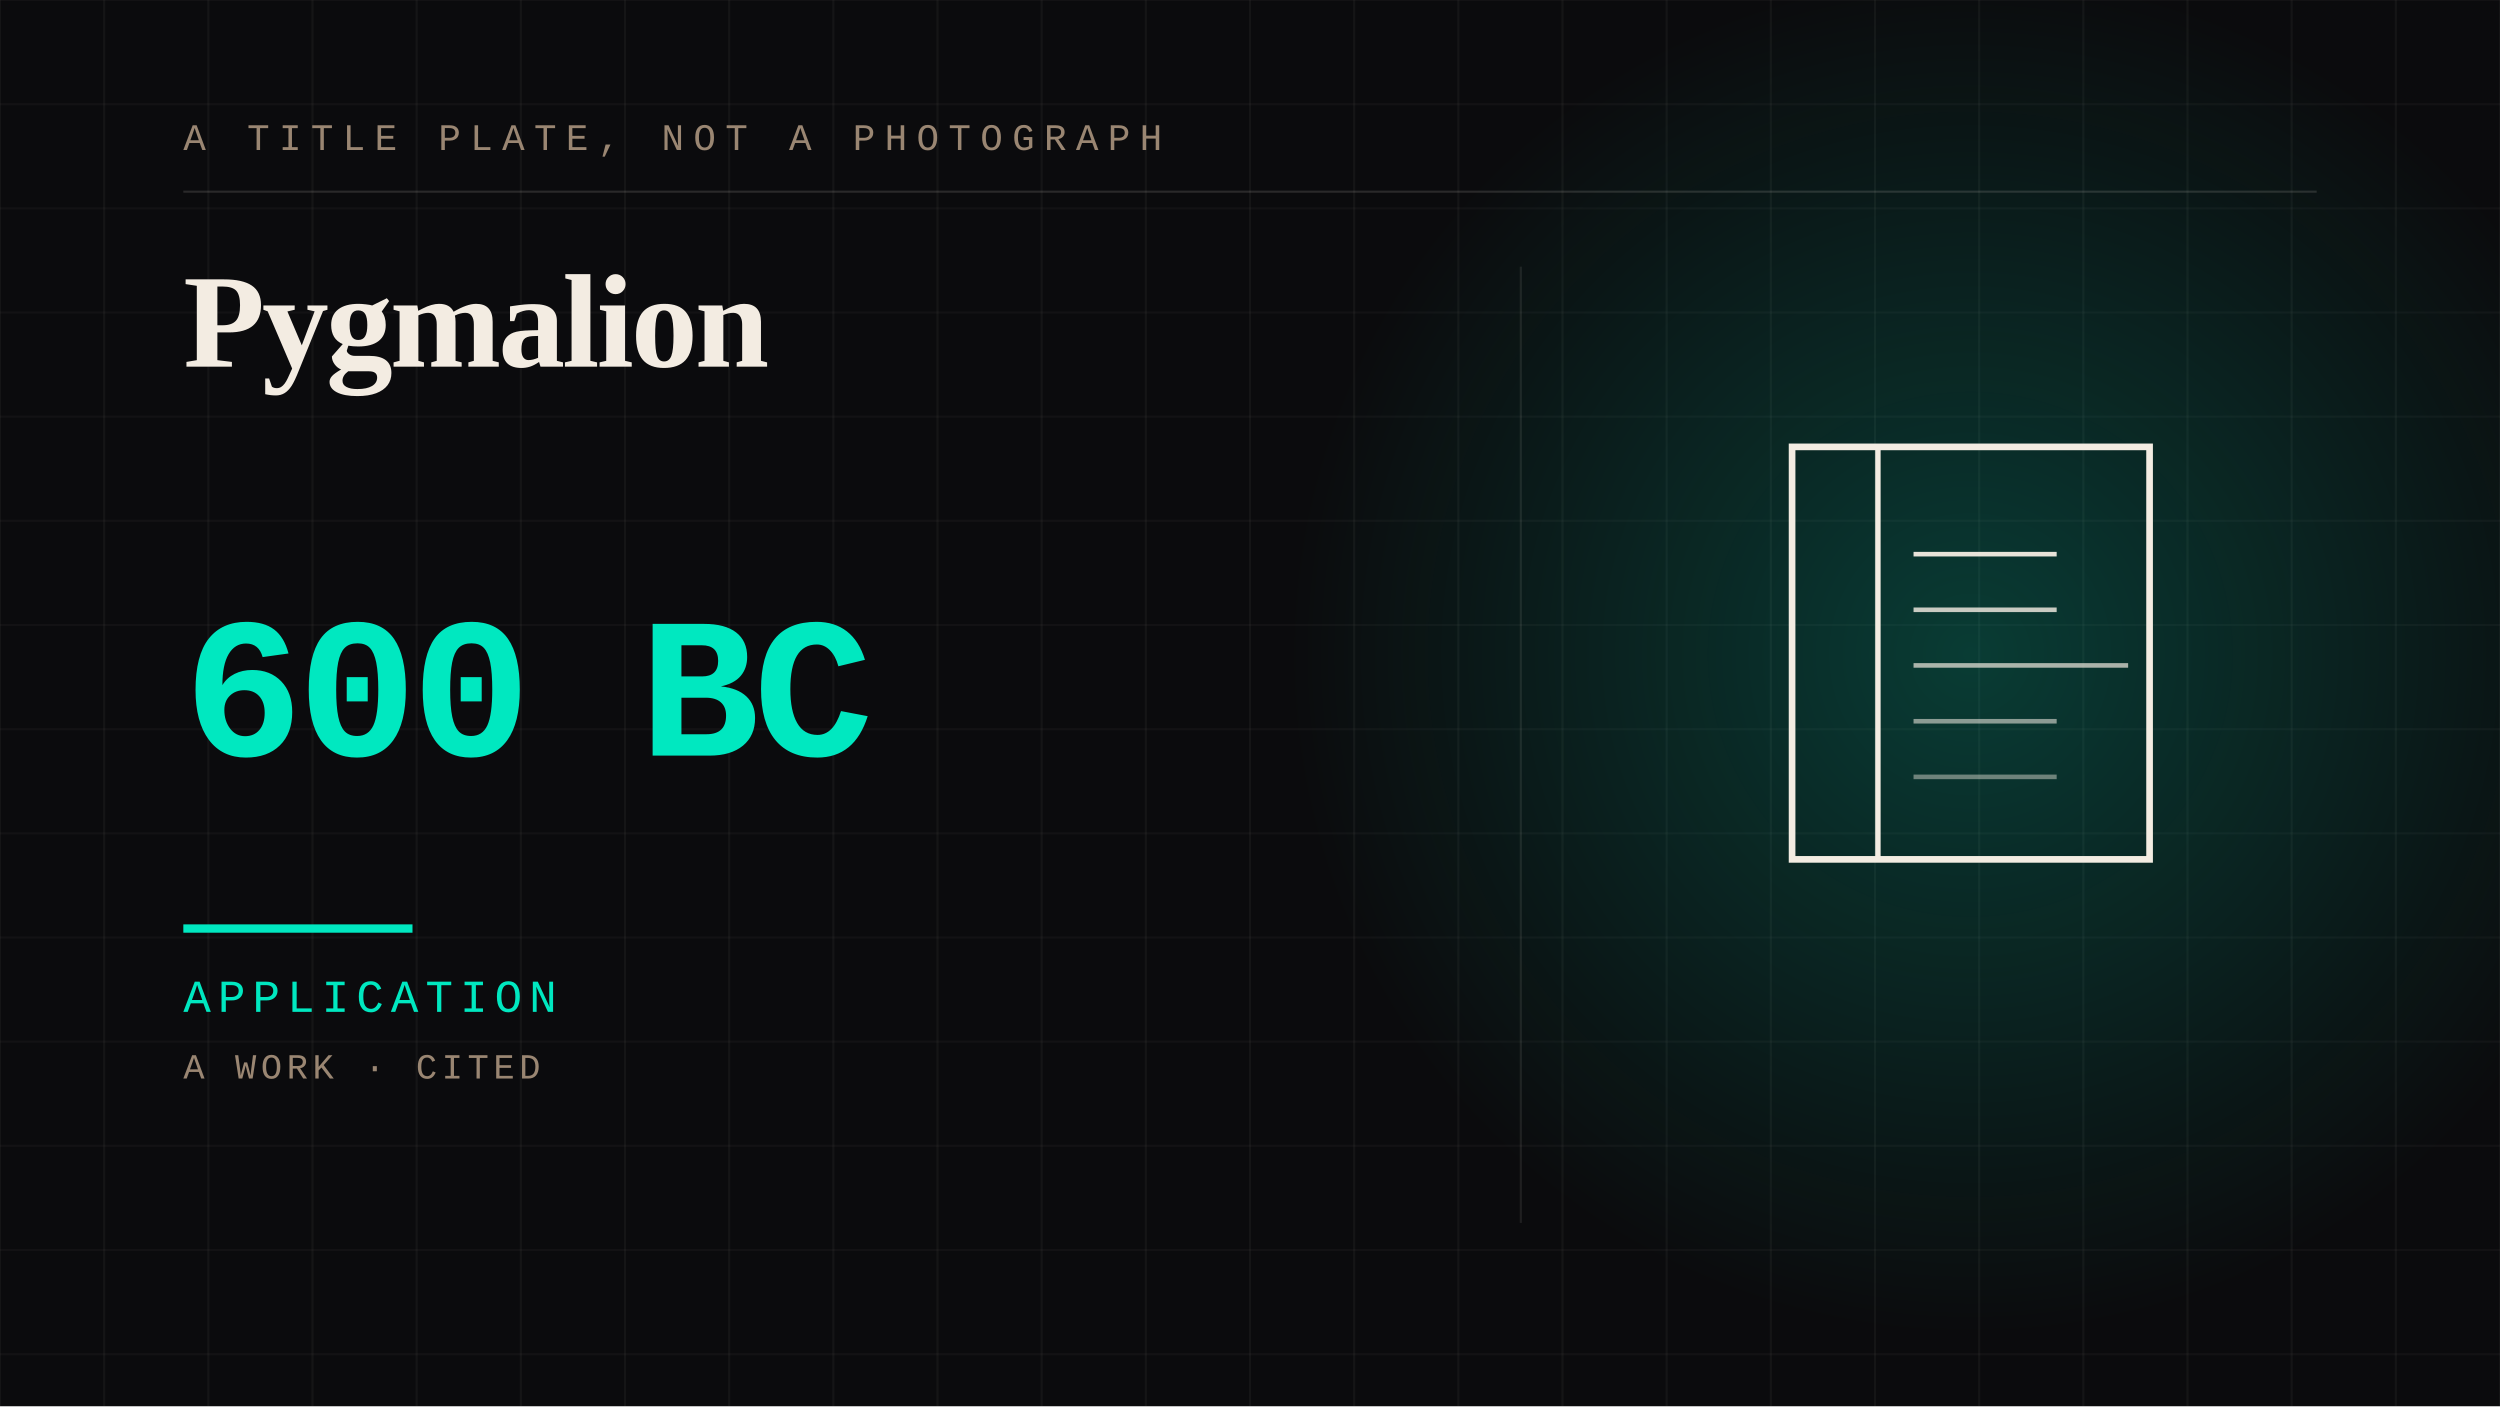
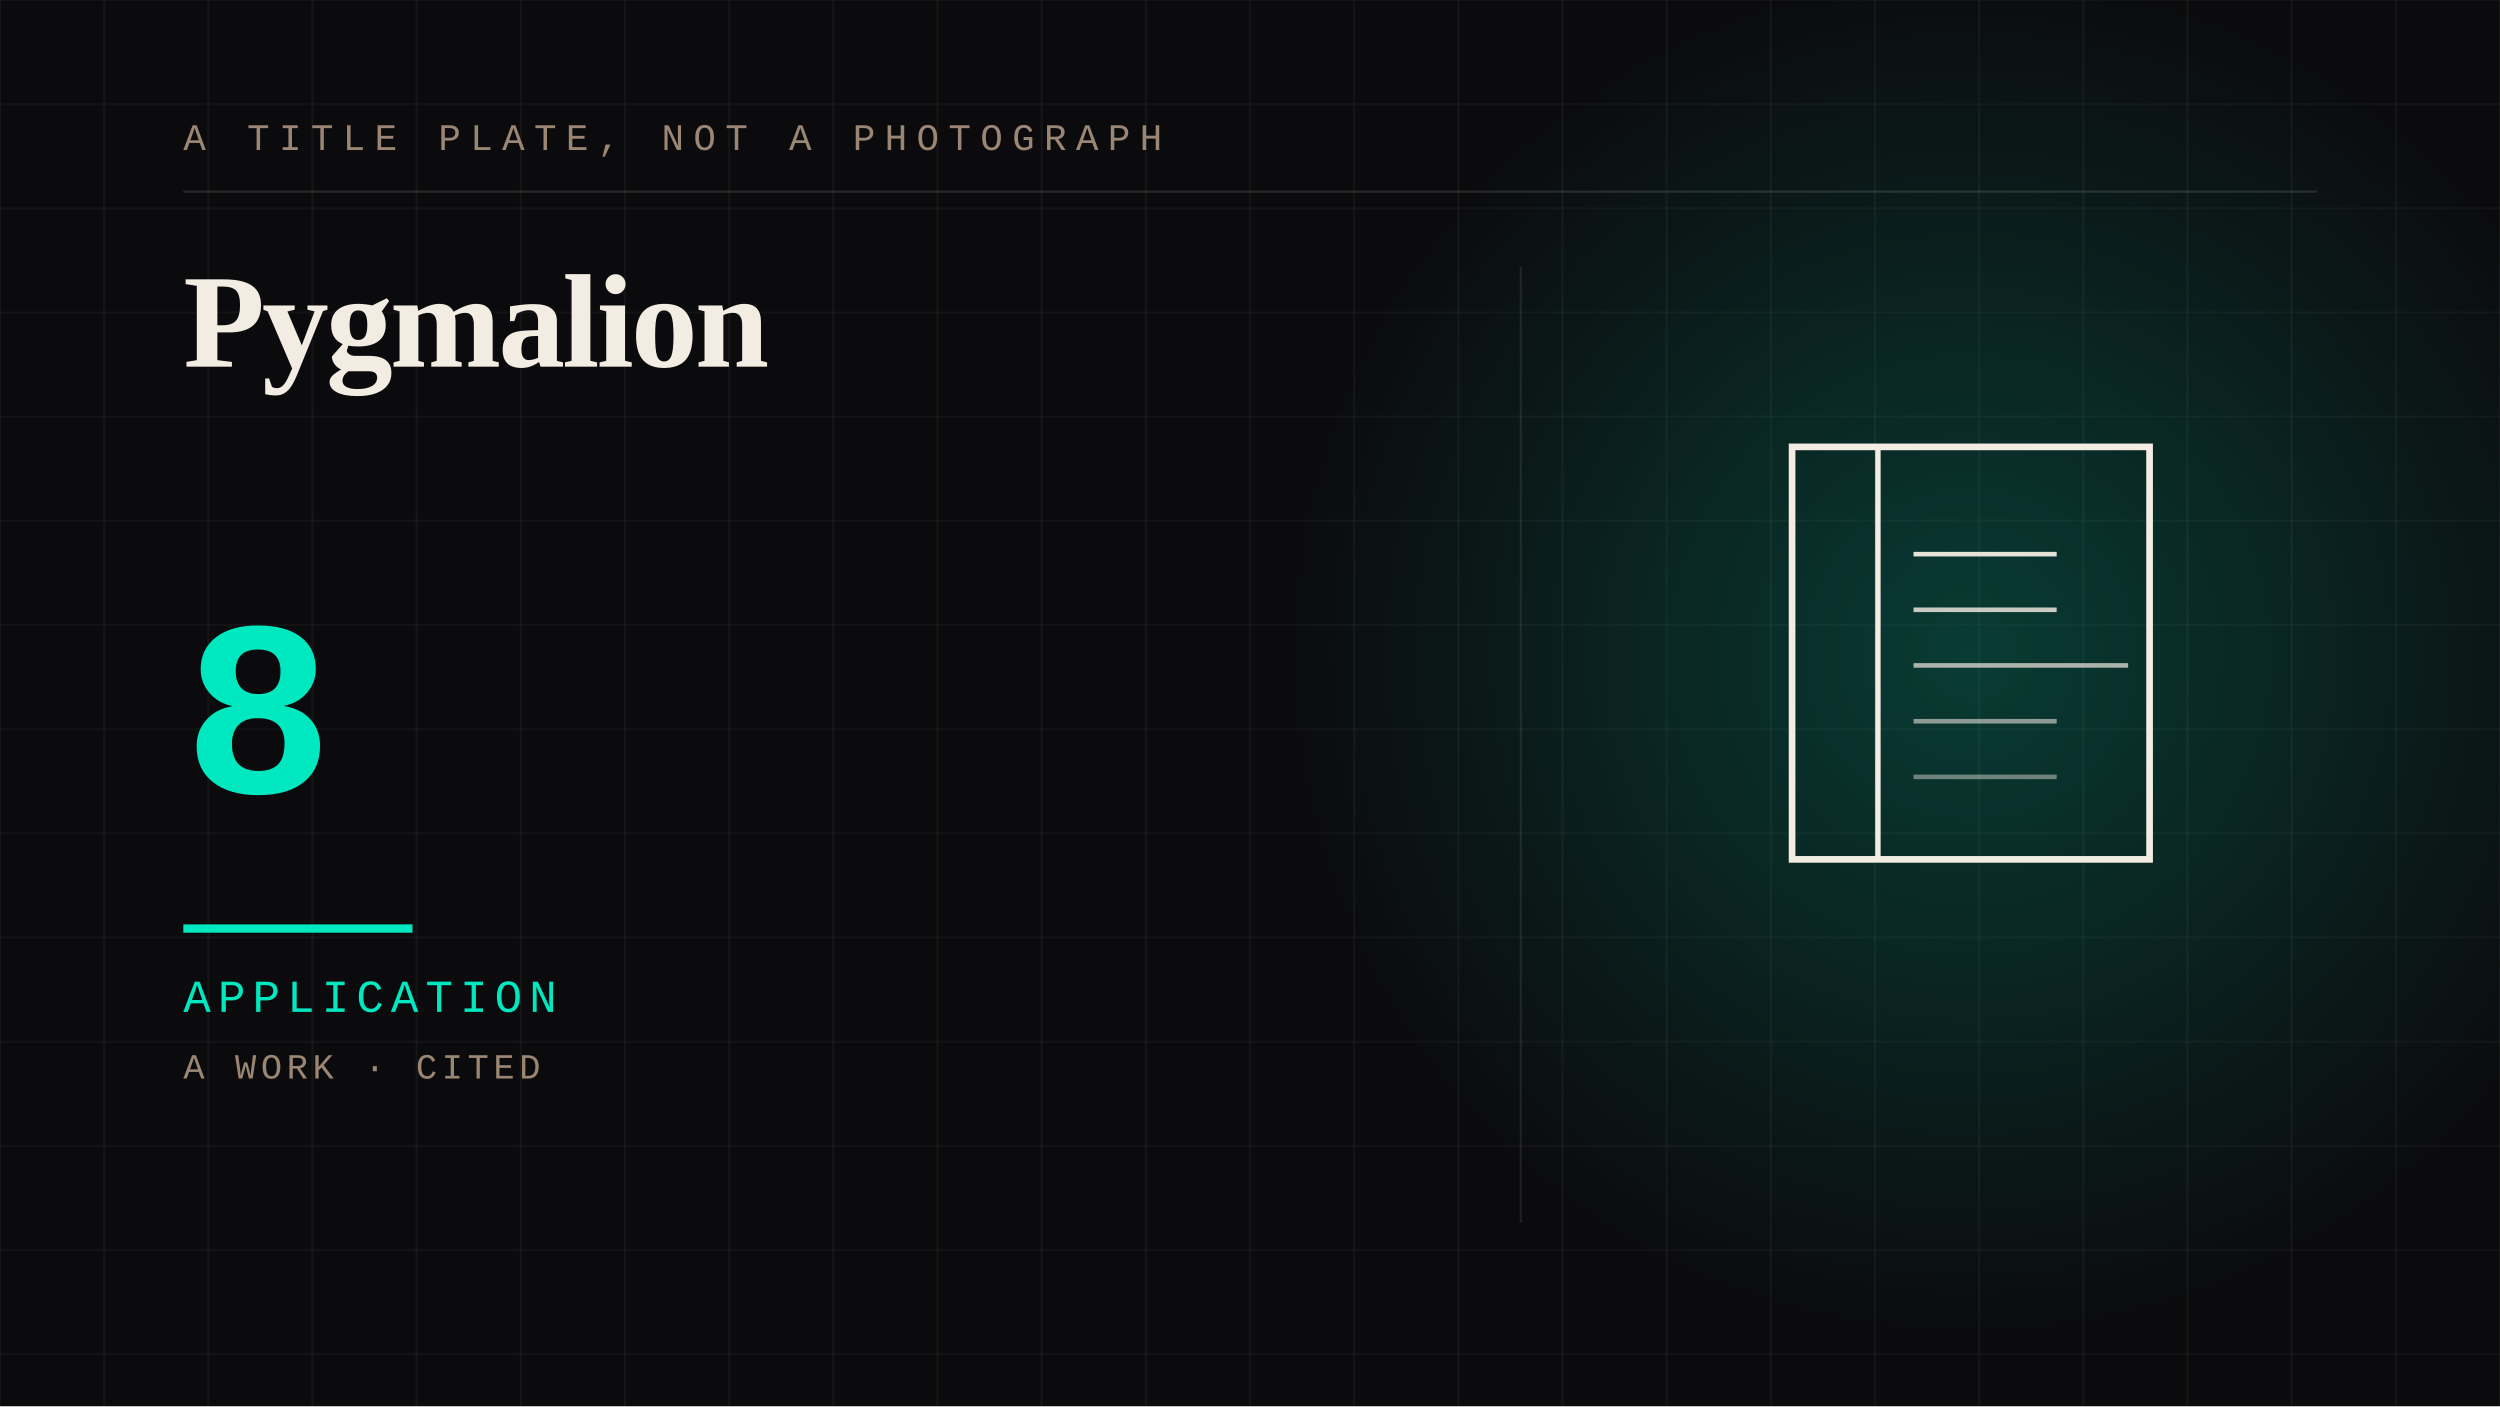
- <svg xmlns="http://www.w3.org/2000/svg" viewBox="0 0 1200 675" width="1200" height="675" role="img" aria-label="Title plate: Pygmalion, 600 BC, A work, Application. Drawn from the entry's own record, not a photograph.">
+ <svg xmlns="http://www.w3.org/2000/svg" viewBox="0 0 1200 675" width="1200" height="675" role="img" aria-label="Title plate: Pygmalion, 8, A work, Application. Drawn from the entry's own record, not a photograph.">
  <rect width="1200" height="675" fill="#0b0b0d" />
  <line x1="0" y1="0" x2="0" y2="675" stroke="#f3ece2" stroke-width="1" opacity=".045" />
  <line x1="50" y1="0" x2="50" y2="675" stroke="#f3ece2" stroke-width="1" opacity=".045" />
  <line x1="100" y1="0" x2="100" y2="675" stroke="#f3ece2" stroke-width="1" opacity=".045" />
  <line x1="150" y1="0" x2="150" y2="675" stroke="#f3ece2" stroke-width="1" opacity=".045" />
  <line x1="200" y1="0" x2="200" y2="675" stroke="#f3ece2" stroke-width="1" opacity=".045" />
  <line x1="250" y1="0" x2="250" y2="675" stroke="#f3ece2" stroke-width="1" opacity=".045" />
  <line x1="300" y1="0" x2="300" y2="675" stroke="#f3ece2" stroke-width="1" opacity=".045" />
  <line x1="350" y1="0" x2="350" y2="675" stroke="#f3ece2" stroke-width="1" opacity=".045" />
  <line x1="400" y1="0" x2="400" y2="675" stroke="#f3ece2" stroke-width="1" opacity=".045" />
  <line x1="450" y1="0" x2="450" y2="675" stroke="#f3ece2" stroke-width="1" opacity=".045" />
  <line x1="500" y1="0" x2="500" y2="675" stroke="#f3ece2" stroke-width="1" opacity=".045" />
  <line x1="550" y1="0" x2="550" y2="675" stroke="#f3ece2" stroke-width="1" opacity=".045" />
  <line x1="600" y1="0" x2="600" y2="675" stroke="#f3ece2" stroke-width="1" opacity=".045" />
  <line x1="650" y1="0" x2="650" y2="675" stroke="#f3ece2" stroke-width="1" opacity=".045" />
  <line x1="700" y1="0" x2="700" y2="675" stroke="#f3ece2" stroke-width="1" opacity=".045" />
  <line x1="750" y1="0" x2="750" y2="675" stroke="#f3ece2" stroke-width="1" opacity=".045" />
  <line x1="800" y1="0" x2="800" y2="675" stroke="#f3ece2" stroke-width="1" opacity=".045" />
  <line x1="850" y1="0" x2="850" y2="675" stroke="#f3ece2" stroke-width="1" opacity=".045" />
  <line x1="900" y1="0" x2="900" y2="675" stroke="#f3ece2" stroke-width="1" opacity=".045" />
  <line x1="950" y1="0" x2="950" y2="675" stroke="#f3ece2" stroke-width="1" opacity=".045" />
  <line x1="1000" y1="0" x2="1000" y2="675" stroke="#f3ece2" stroke-width="1" opacity=".045" />
  <line x1="1050" y1="0" x2="1050" y2="675" stroke="#f3ece2" stroke-width="1" opacity=".045" />
  <line x1="1100" y1="0" x2="1100" y2="675" stroke="#f3ece2" stroke-width="1" opacity=".045" />
  <line x1="1150" y1="0" x2="1150" y2="675" stroke="#f3ece2" stroke-width="1" opacity=".045" />
  <line x1="1200" y1="0" x2="1200" y2="675" stroke="#f3ece2" stroke-width="1" opacity=".045" />
  <line x1="0" y1="0" x2="1200" y2="0" stroke="#f3ece2" stroke-width="1" opacity=".035" />
  <line x1="0" y1="50" x2="1200" y2="50" stroke="#f3ece2" stroke-width="1" opacity=".035" />
  <line x1="0" y1="100" x2="1200" y2="100" stroke="#f3ece2" stroke-width="1" opacity=".035" />
  <line x1="0" y1="150" x2="1200" y2="150" stroke="#f3ece2" stroke-width="1" opacity=".035" />
  <line x1="0" y1="200" x2="1200" y2="200" stroke="#f3ece2" stroke-width="1" opacity=".035" />
  <line x1="0" y1="250" x2="1200" y2="250" stroke="#f3ece2" stroke-width="1" opacity=".035" />
  <line x1="0" y1="300" x2="1200" y2="300" stroke="#f3ece2" stroke-width="1" opacity=".035" />
  <line x1="0" y1="350" x2="1200" y2="350" stroke="#f3ece2" stroke-width="1" opacity=".035" />
  <line x1="0" y1="400" x2="1200" y2="400" stroke="#f3ece2" stroke-width="1" opacity=".035" />
  <line x1="0" y1="450" x2="1200" y2="450" stroke="#f3ece2" stroke-width="1" opacity=".035" />
  <line x1="0" y1="500" x2="1200" y2="500" stroke="#f3ece2" stroke-width="1" opacity=".035" />
  <line x1="0" y1="550" x2="1200" y2="550" stroke="#f3ece2" stroke-width="1" opacity=".035" />
  <line x1="0" y1="600" x2="1200" y2="600" stroke="#f3ece2" stroke-width="1" opacity=".035" />
  <line x1="0" y1="650" x2="1200" y2="650" stroke="#f3ece2" stroke-width="1" opacity=".035" />
  <defs>
    <radialGradient id="pg" cx=".5" cy=".5" r=".5">
      <stop offset="0" stop-color="#00e8c0" stop-opacity=".22" />
      <stop offset="1" stop-color="#00e8c0" stop-opacity="0" />
    </radialGradient>
  </defs>
  <circle cx="946" cy="314" r="330" fill="url(#pg)" />
  <rect x="860.2" y="214.5" width="171.6" height="198.0" fill="none" stroke="#f3ece2" stroke-width="3.2" />
  <line x1="901.4" y1="214.5" x2="901.4" y2="412.5" stroke="#f3ece2" stroke-width="2.6" />
  <line x1="918.5" y1="266.0" x2="987.2" y2="266.0" stroke="#f3ece2" stroke-width="2.2" opacity="0.95" />
  <line x1="918.5" y1="292.7" x2="987.2" y2="292.7" stroke="#f3ece2" stroke-width="2.2" opacity="0.82" />
  <line x1="918.5" y1="319.4" x2="1021.5" y2="319.4" stroke="#f3ece2" stroke-width="2.2" opacity="0.69" />
  <line x1="918.5" y1="346.2" x2="987.2" y2="346.2" stroke="#f3ece2" stroke-width="2.2" opacity="0.56" />
  <line x1="918.5" y1="372.9" x2="987.2" y2="372.9" stroke="#f3ece2" stroke-width="2.2" opacity="0.43" />
  <text x="88" y="176.0" font-family="Georgia,&quot;Times New Roman&quot;,serif" font-size="64" font-weight="700" fill="#f3ece2" letter-spacing="-1.3">Pygmalion</text>
-   <text x="88" y="362.7" font-family="Consolas,&quot;Courier New&quot;,monospace" font-size="96" font-weight="700" letter-spacing="-2.9" fill="#00e8c0">600 BC</text>
+   <text x="88" y="380.5" font-family="Consolas,&quot;Courier New&quot;,monospace" font-size="120" font-weight="700" letter-spacing="-3.6" fill="#00e8c0">8</text>
  <line x1="88" y1="445.7" x2="198.0" y2="445.7" stroke="#00e8c0" stroke-width="4" />
  <text x="88" y="485.7" font-family="Consolas,&quot;Courier New&quot;,monospace" font-size="22" letter-spacing="3.4" fill="#00e8c0">APPLICATION</text>
  <text x="88" y="517.7" font-family="Consolas,&quot;Courier New&quot;,monospace" font-size="17" letter-spacing="2.2" fill="#9a8672">A WORK  ·  CITED</text>
  <text x="88" y="72" font-family="Consolas,&quot;Courier New&quot;,monospace" font-size="18" letter-spacing="4.5" fill="#9a8672">A TITLE PLATE, NOT A PHOTOGRAPH</text>
  <line x1="88" y1="92" x2="1112" y2="92" stroke="#f3ece2" stroke-width="1" opacity=".14" />
  <line x1="730" y1="128" x2="730" y2="587" stroke="#f3ece2" stroke-width="1" opacity=".09" />
</svg>
